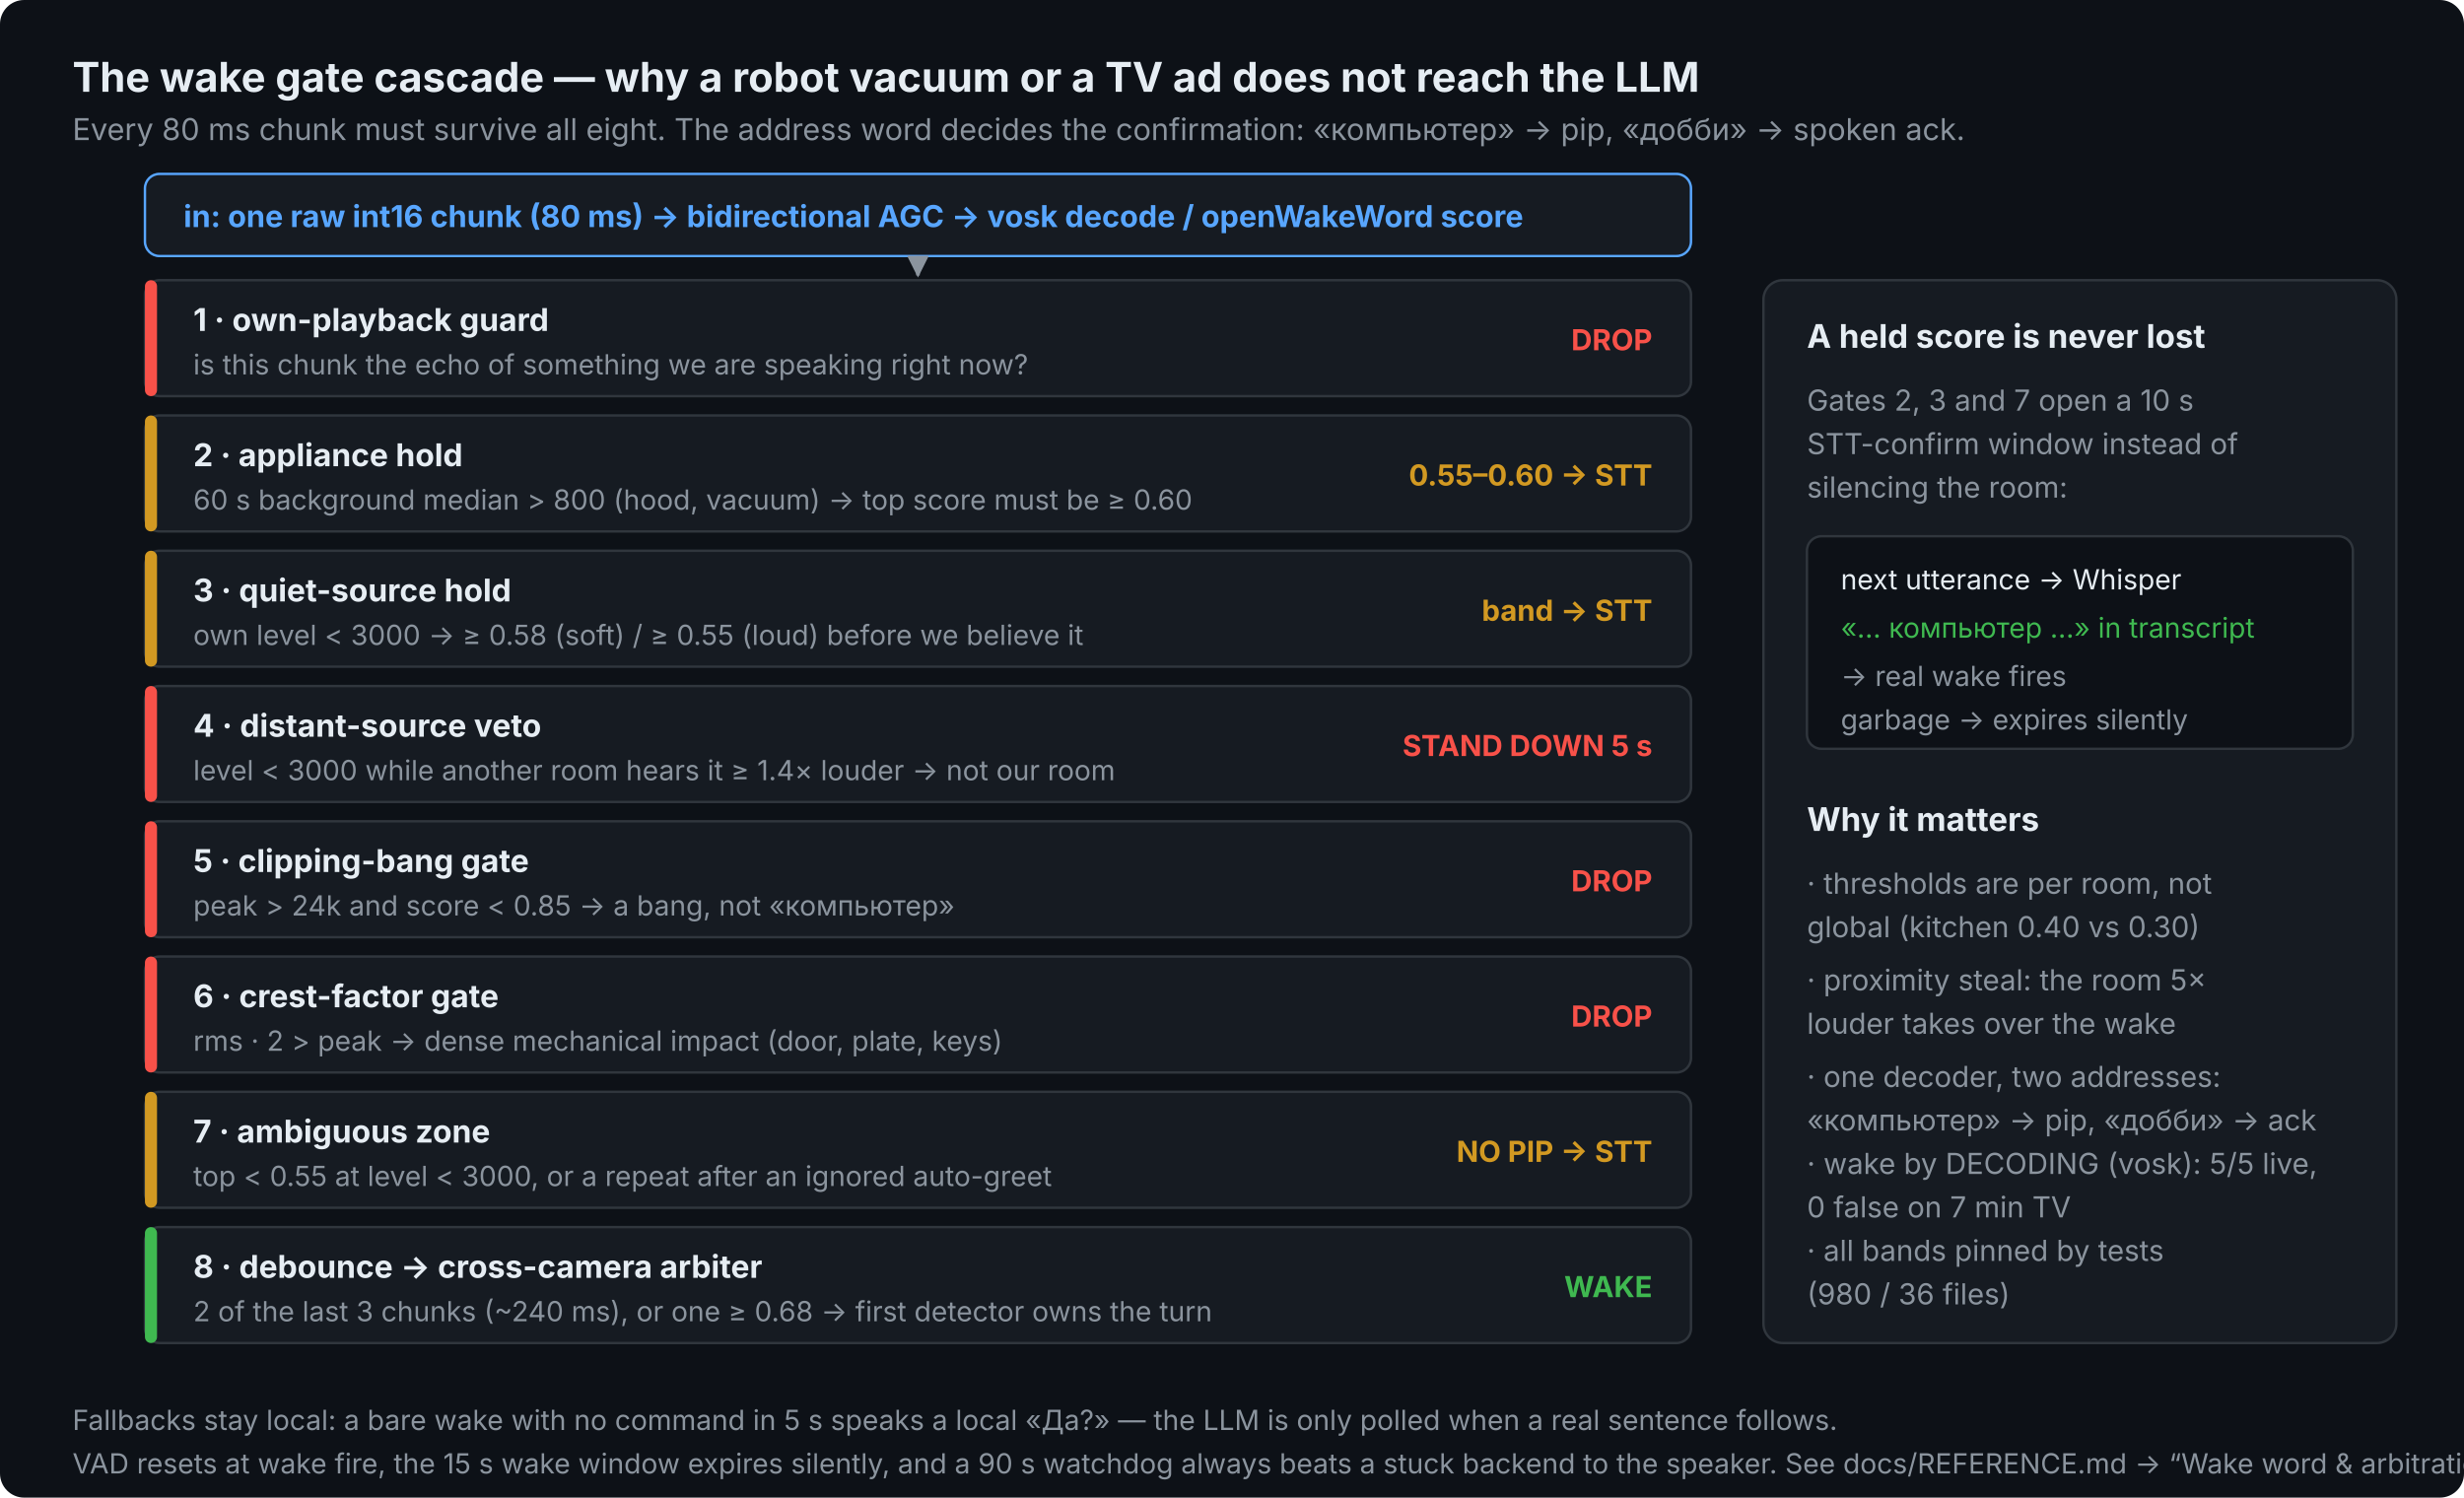
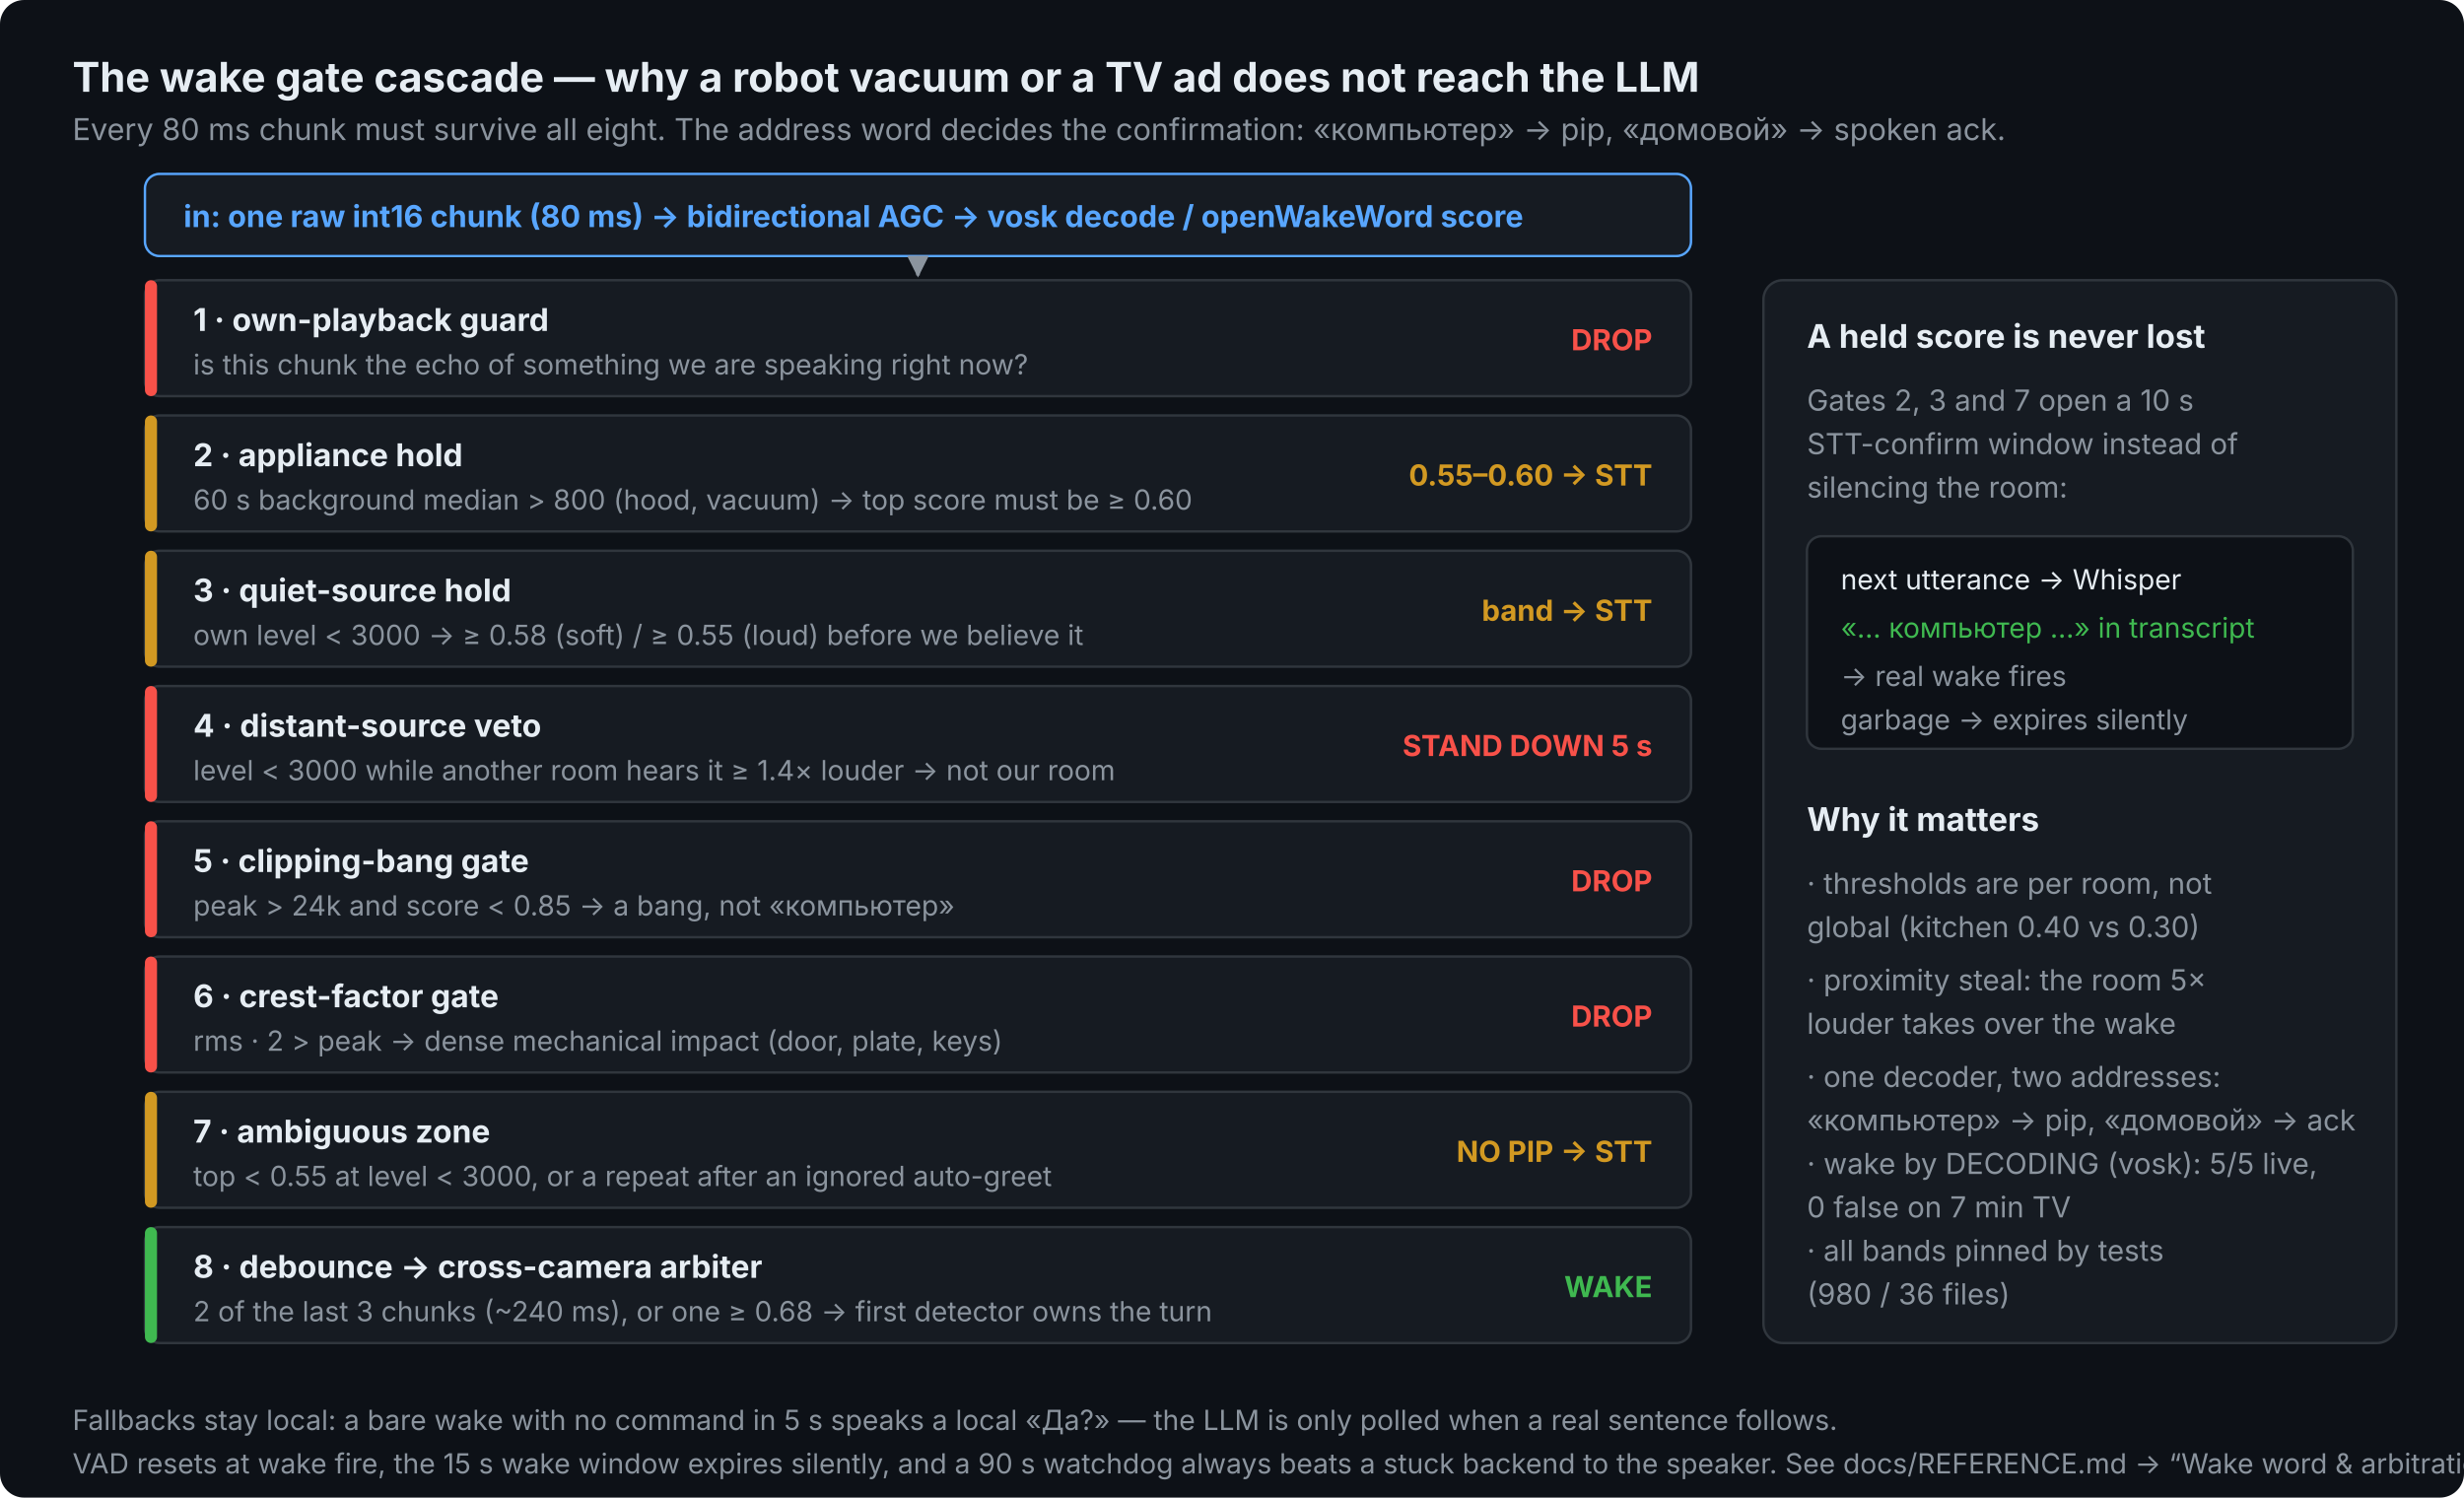
<svg xmlns="http://www.w3.org/2000/svg" viewBox="0 0 1020 620" width="1020" height="620" font-family="Inter, 'Segoe UI', Helvetica, Arial, sans-serif">
  <defs>
    <marker id="arw3" viewBox="0 0 10 10" refX="9" refY="5" markerWidth="6" markerHeight="6" orient="auto-start-reverse">
      <path d="M0,0 L10,5 L0,10 z" fill="#8b949e" />
    </marker>
  </defs>
  <rect x="0" y="0" width="1020" height="620" rx="10" fill="#0d1117" />
  <text x="30" y="38" fill="#e6edf3" font-size="17" font-weight="700">The wake gate cascade — why a robot vacuum or a TV ad does not reach the LLM</text>
-   <text x="30" y="58" fill="#8b949e" font-size="12.5">Every 80 ms chunk must survive all eight. The address word decides the confirmation: «компьютер» → pip, «добби» → spoken ack.</text>
+   <text x="30" y="58" fill="#8b949e" font-size="12.5">Every 80 ms chunk must survive all eight. The address word decides the confirmation: «компьютер» → pip, «домовой» → spoken ack.</text>
  <rect x="60" y="72" width="640" height="34" rx="6" fill="#161b22" stroke="#58a6ff" />
  <text x="76" y="94" fill="#58a6ff" font-size="12.5" font-weight="700">in: one raw int16 chunk (80 ms) → bidirectional AGC → vosk decode / openWakeWord score</text>
  <g stroke="#8b949e" stroke-width="1.5" fill="none">
    <line x1="380" y1="106" x2="380" y2="114" marker-end="url(#arw3)" />
  </g>
  <g>
    <rect x="60" y="116" width="640" height="48" rx="6" fill="#161b22" stroke="#30363d" />
    <rect x="60" y="116" width="5" height="48" rx="2.5" fill="#f85149" />
    <text x="80" y="137" fill="#e6edf3" font-size="13" font-weight="700">1 · own-playback guard</text>
    <text x="80" y="155" fill="#8b949e" font-size="11.5">is this chunk the echo of something we are speaking right now?</text>
    <text x="684" y="145" fill="#f85149" font-size="12" font-weight="700" text-anchor="end">DROP</text>
    <rect x="60" y="172" width="640" height="48" rx="6" fill="#161b22" stroke="#30363d" />
    <rect x="60" y="172" width="5" height="48" rx="2.5" fill="#d29922" />
    <text x="80" y="193" fill="#e6edf3" font-size="13" font-weight="700">2 · appliance hold</text>
    <text x="80" y="211" fill="#8b949e" font-size="11.5">60 s background median &gt; 800 (hood, vacuum) → top score must be ≥ 0.60</text>
    <text x="684" y="201" fill="#d29922" font-size="12" font-weight="700" text-anchor="end">0.55–0.60 → STT</text>
    <rect x="60" y="228" width="640" height="48" rx="6" fill="#161b22" stroke="#30363d" />
    <rect x="60" y="228" width="5" height="48" rx="2.5" fill="#d29922" />
    <text x="80" y="249" fill="#e6edf3" font-size="13" font-weight="700">3 · quiet-source hold</text>
    <text x="80" y="267" fill="#8b949e" font-size="11.5">own level &lt; 3000 → ≥ 0.58 (soft) / ≥ 0.55 (loud) before we believe it</text>
    <text x="684" y="257" fill="#d29922" font-size="12" font-weight="700" text-anchor="end">band → STT</text>
    <rect x="60" y="284" width="640" height="48" rx="6" fill="#161b22" stroke="#30363d" />
    <rect x="60" y="284" width="5" height="48" rx="2.5" fill="#f85149" />
    <text x="80" y="305" fill="#e6edf3" font-size="13" font-weight="700">4 · distant-source veto</text>
    <text x="80" y="323" fill="#8b949e" font-size="11.5">level &lt; 3000 while another room hears it ≥ 1.4× louder → not our room</text>
    <text x="684" y="313" fill="#f85149" font-size="12" font-weight="700" text-anchor="end">STAND DOWN 5 s</text>
    <rect x="60" y="340" width="640" height="48" rx="6" fill="#161b22" stroke="#30363d" />
    <rect x="60" y="340" width="5" height="48" rx="2.5" fill="#f85149" />
    <text x="80" y="361" fill="#e6edf3" font-size="13" font-weight="700">5 · clipping-bang gate</text>
    <text x="80" y="379" fill="#8b949e" font-size="11.5">peak &gt; 24k and score &lt; 0.85 → a bang, not «компьютер»</text>
    <text x="684" y="369" fill="#f85149" font-size="12" font-weight="700" text-anchor="end">DROP</text>
    <rect x="60" y="396" width="640" height="48" rx="6" fill="#161b22" stroke="#30363d" />
    <rect x="60" y="396" width="5" height="48" rx="2.5" fill="#f85149" />
    <text x="80" y="417" fill="#e6edf3" font-size="13" font-weight="700">6 · crest-factor gate</text>
    <text x="80" y="435" fill="#8b949e" font-size="11.5">rms · 2 &gt; peak → dense mechanical impact (door, plate, keys)</text>
    <text x="684" y="425" fill="#f85149" font-size="12" font-weight="700" text-anchor="end">DROP</text>
    <rect x="60" y="452" width="640" height="48" rx="6" fill="#161b22" stroke="#30363d" />
    <rect x="60" y="452" width="5" height="48" rx="2.5" fill="#d29922" />
    <text x="80" y="473" fill="#e6edf3" font-size="13" font-weight="700">7 · ambiguous zone</text>
    <text x="80" y="491" fill="#8b949e" font-size="11.5">top &lt; 0.55 at level &lt; 3000, or a repeat after an ignored auto-greet</text>
    <text x="684" y="481" fill="#d29922" font-size="12" font-weight="700" text-anchor="end">NO PIP → STT</text>
    <rect x="60" y="508" width="640" height="48" rx="6" fill="#161b22" stroke="#30363d" />
    <rect x="60" y="508" width="5" height="48" rx="2.5" fill="#3fb950" />
    <text x="80" y="529" fill="#e6edf3" font-size="13" font-weight="700">8 · debounce → cross-camera arbiter</text>
    <text x="80" y="547" fill="#8b949e" font-size="11.5">2 of the last 3 chunks (~240 ms), or one ≥ 0.68 → first detector owns the turn</text>
    <text x="684" y="537" fill="#3fb950" font-size="12" font-weight="700" text-anchor="end">WAKE</text>
  </g>
  <g>
    <rect x="730" y="116" width="262" height="440" rx="8" fill="#161b22" stroke="#30363d" />
    <text x="748" y="144" fill="#e6edf3" font-size="13.5" font-weight="700">A held score is never lost</text>
    <text x="748" y="170" fill="#8b949e" font-size="12">Gates 2, 3 and 7 open a 10 s</text>
    <text x="748" y="188" fill="#8b949e" font-size="12">STT-confirm window instead of</text>
    <text x="748" y="206" fill="#8b949e" font-size="12">silencing the room:</text>
    <rect x="748" y="222" width="226" height="88" rx="6" fill="#0d1117" stroke="#30363d" />
    <text x="762" y="244" fill="#e6edf3" font-size="11.5">next utterance → Whisper</text>
    <text x="762" y="264" fill="#3fb950" font-size="11.5">«… компьютер …» in transcript</text>
    <text x="762" y="284" fill="#8b949e" font-size="11.5">→ real wake fires</text>
    <text x="762" y="302" fill="#8b949e" font-size="11.5">garbage → expires silently</text>
    <text x="748" y="344" fill="#e6edf3" font-size="13.5" font-weight="700">Why it matters</text>
    <text x="748" y="370" fill="#8b949e" font-size="12">· thresholds are per room, not</text>
    <text x="748" y="388" fill="#8b949e" font-size="12">  global (kitchen 0.40 vs 0.30)</text>
    <text x="748" y="410" fill="#8b949e" font-size="12">· proximity steal: the room 5×</text>
    <text x="748" y="428" fill="#8b949e" font-size="12">  louder takes over the wake</text>
    <text x="748" y="450" fill="#8b949e" font-size="12">· one decoder, two addresses:</text>
-     <text x="748" y="468" fill="#8b949e" font-size="12">  «компьютер» → pip, «добби» → ack</text>
+     <text x="748" y="468" fill="#8b949e" font-size="12">  «компьютер» → pip, «домовой» → ack</text>
    <text x="748" y="486" fill="#8b949e" font-size="12">· wake by DECODING (vosk): 5/5 live,</text>
    <text x="748" y="504" fill="#8b949e" font-size="12">  0 false on 7 min TV</text>
    <text x="748" y="522" fill="#8b949e" font-size="12">· all bands pinned by tests</text>
    <text x="748" y="540" fill="#8b949e" font-size="12">  (980 / 36 files)</text>
  </g>
  <text x="30" y="592" fill="#8b949e" font-size="11.5">Fallbacks stay local: a bare wake with no command in 5 s speaks a local «Да?» — the LLM is only polled when a real sentence follows.</text>
  <text x="30" y="610" fill="#8b949e" font-size="11.5">VAD resets at wake fire, the 15 s wake window expires silently, and a 90 s watchdog always beats a stuck backend to the speaker. See docs/REFERENCE.md → “Wake word &amp; arbitration”.</text>
</svg>
